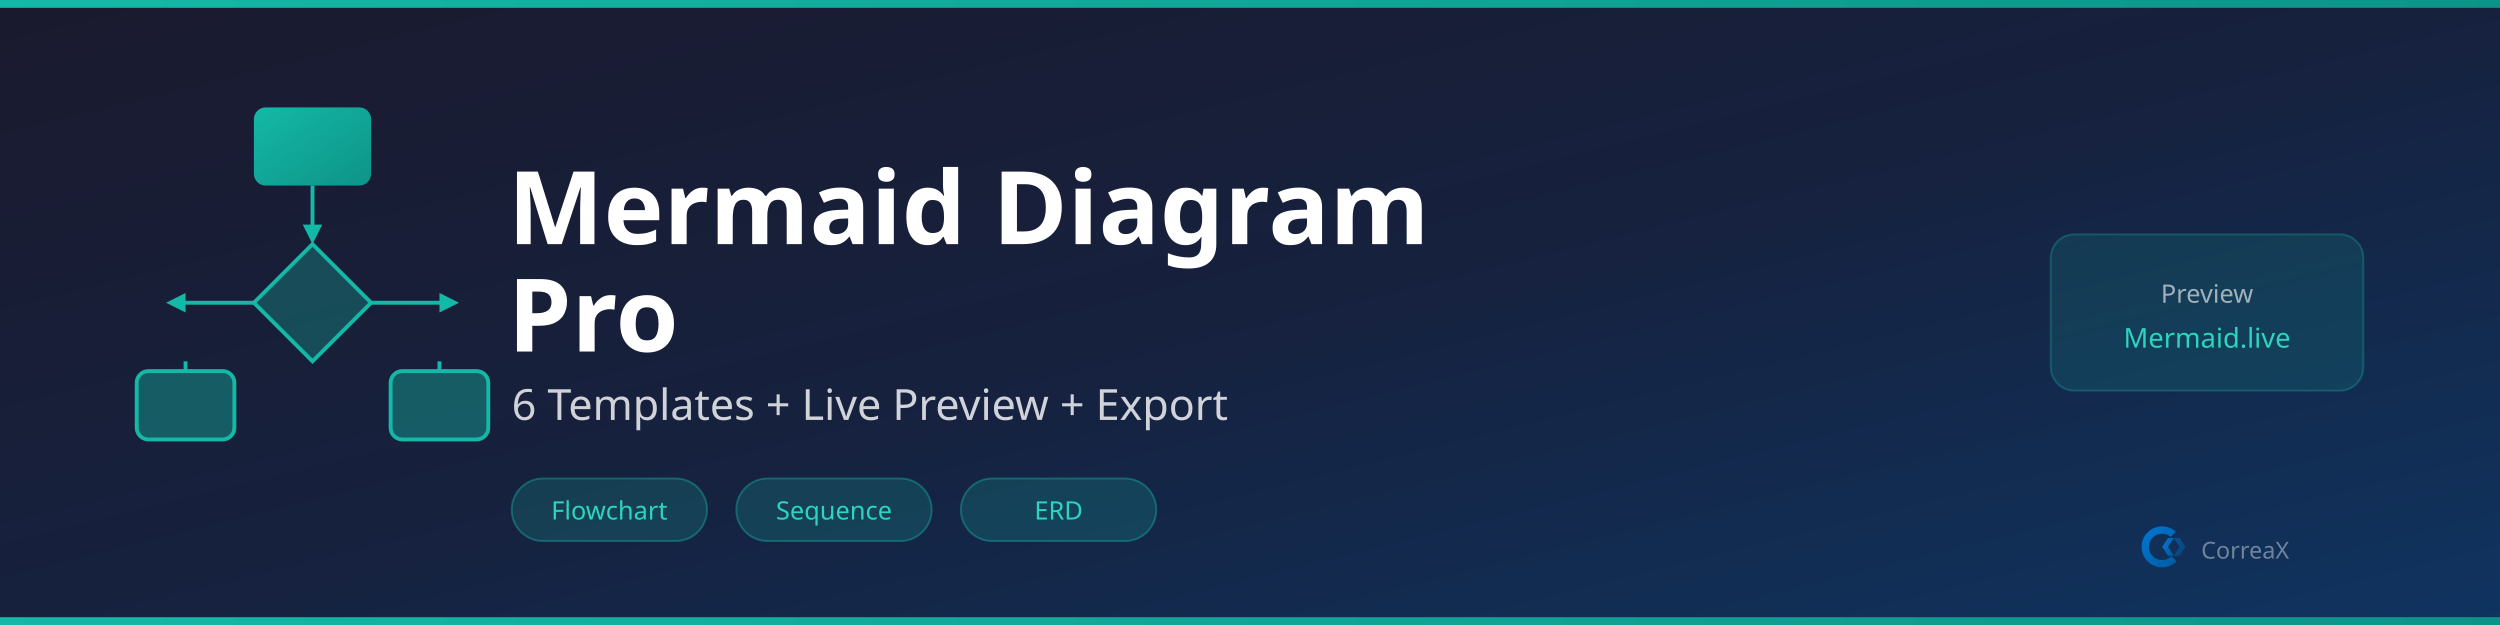
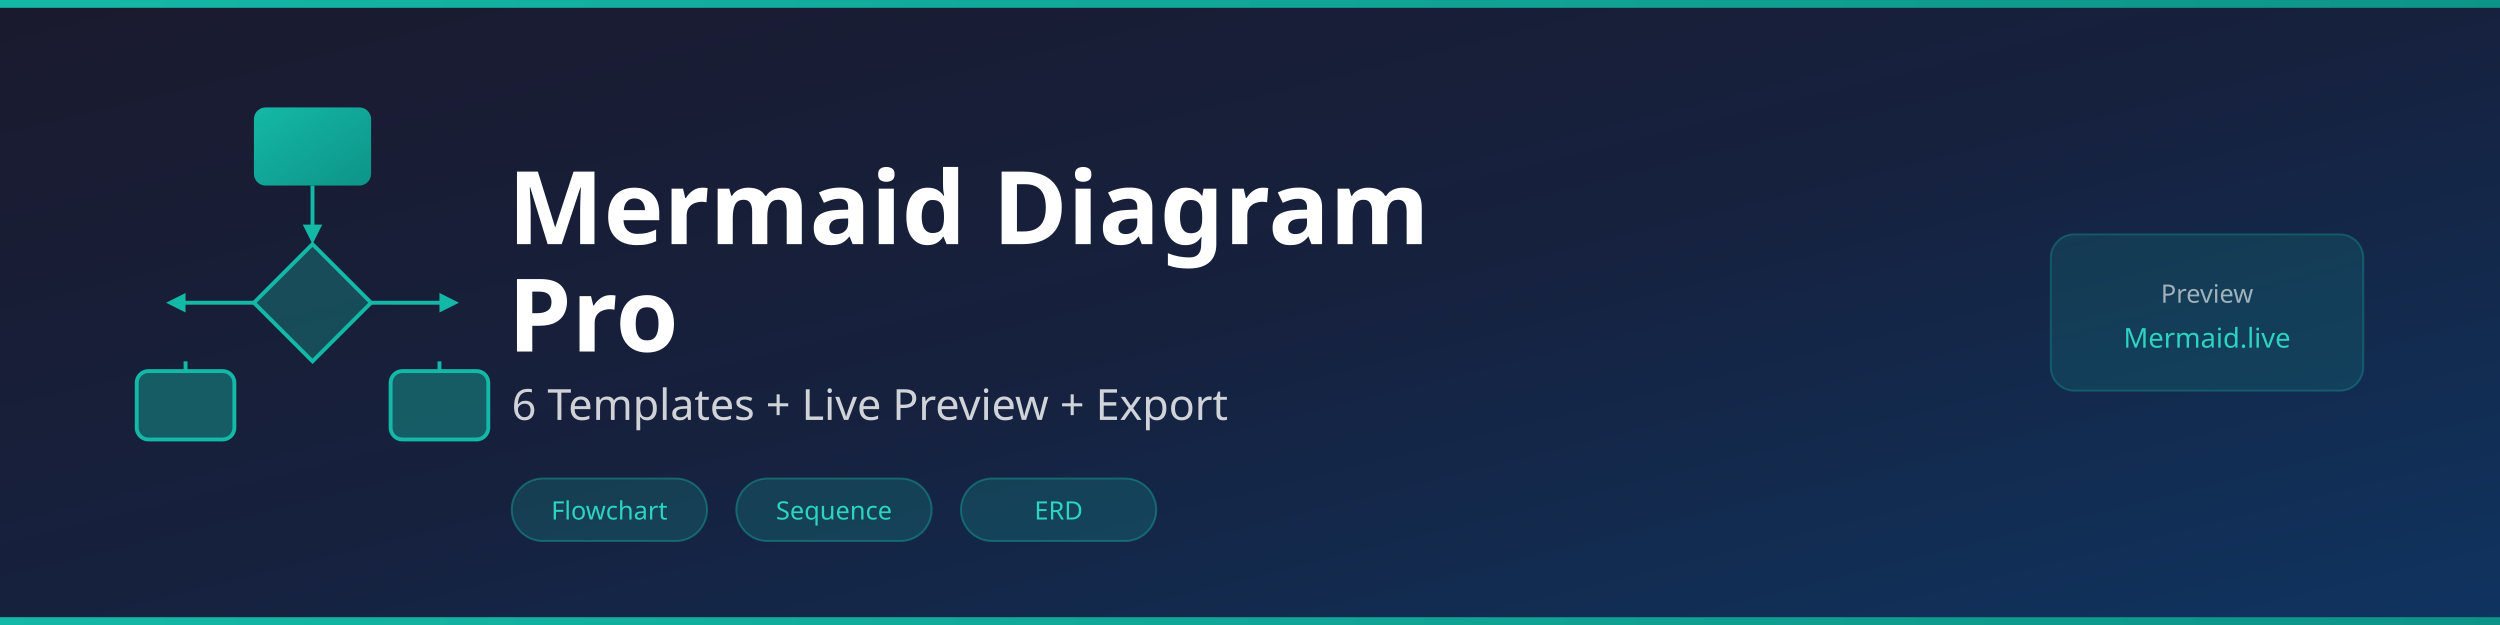
<svg xmlns="http://www.w3.org/2000/svg" viewBox="0 0 1280 320">
  <defs>
    <linearGradient id="bgGrad" x1="0%" y1="0%" x2="100%" y2="100%">
      <stop offset="0%" stop-color="#1a1a2e" />
      <stop offset="50%" stop-color="#16213e" />
      <stop offset="100%" stop-color="#0f3460" />
    </linearGradient>
    <linearGradient id="accentGrad" x1="0%" y1="0%" x2="100%" y2="0%">
      <stop offset="0%" stop-color="#14b8a6" />
      <stop offset="100%" stop-color="#0d9488" />
    </linearGradient>
    <linearGradient id="nodeGrad" x1="0%" y1="0%" x2="100%" y2="100%">
      <stop offset="0%" stop-color="#14b8a6" />
      <stop offset="100%" stop-color="#0d9488" />
    </linearGradient>
  </defs>
  <rect width="1280" height="320" fill="url(#bgGrad)" />
  <rect x="0" y="0" width="1280" height="4" fill="url(#accentGrad)" />
  <rect x="0" y="316" width="1280" height="4" fill="url(#accentGrad)" />
  <g transform="translate(70, 55)">
    <rect x="60" y="0" width="60" height="40" rx="6" fill="url(#nodeGrad)" />
    <line x1="90" y1="40" x2="90" y2="65" stroke="#14b8a6" stroke-width="2" />
    <path d="M85 60 L90 70 L95 60" fill="#14b8a6" />
    <polygon points="90,70 120,100 90,130 60,100" fill="rgba(20,184,166,0.3)" stroke="#14b8a6" stroke-width="2" />
    <line x1="60" y1="100" x2="20" y2="100" stroke="#14b8a6" stroke-width="2" />
    <path d="M25 95 L15 100 L25 105" fill="#14b8a6" />
    <rect x="0" y="135" width="50" height="35" rx="6" fill="rgba(20,184,166,0.4)" stroke="#14b8a6" stroke-width="2" />
    <line x1="120" y1="100" x2="160" y2="100" stroke="#14b8a6" stroke-width="2" />
    <path d="M155 95 L165 100 L155 105" fill="#14b8a6" />
    <rect x="130" y="135" width="50" height="35" rx="6" fill="rgba(20,184,166,0.4)" stroke="#14b8a6" stroke-width="2" />
    <line x1="25" y1="130" x2="25" y2="135" stroke="#14b8a6" stroke-width="2" />
    <line x1="155" y1="130" x2="155" y2="135" stroke="#14b8a6" stroke-width="2" />
  </g>
  <text x="260" y="125" font-family="Segoe UI, system-ui, sans-serif" font-size="52" font-weight="700" fill="#ffffff">
    Mermaid Diagram
  </text>
  <text x="260" y="180" font-family="Segoe UI, system-ui, sans-serif" font-size="52" font-weight="700" fill="#ffffff">
    Pro
  </text>
  <text x="262" y="215" font-family="Segoe UI, system-ui, sans-serif" font-size="22" fill="rgba(255,255,255,0.8)">
    6 Templates + Live Preview + Export
  </text>
  <g transform="translate(262, 245)">
    <rect x="0" y="0" width="100" height="32" rx="16" fill="rgba(20,184,166,0.2)" stroke="rgba(20,184,166,0.4)" stroke-width="1" />
    <text x="50" y="21" text-anchor="middle" font-family="Segoe UI, system-ui, sans-serif" font-size="13" fill="#2dd4bf">Flowchart</text>
    <rect x="115" y="0" width="100" height="32" rx="16" fill="rgba(20,184,166,0.2)" stroke="rgba(20,184,166,0.4)" stroke-width="1" />
    <text x="165" y="21" text-anchor="middle" font-family="Segoe UI, system-ui, sans-serif" font-size="13" fill="#2dd4bf">Sequence</text>
    <rect x="230" y="0" width="100" height="32" rx="16" fill="rgba(20,184,166,0.2)" stroke="rgba(20,184,166,0.4)" stroke-width="1" />
    <text x="280" y="21" text-anchor="middle" font-family="Segoe UI, system-ui, sans-serif" font-size="13" fill="#2dd4bf">ERD</text>
  </g>
  <g transform="translate(1050, 120)">
    <rect x="0" y="0" width="160" height="80" rx="12" fill="rgba(20,184,166,0.15)" stroke="rgba(20,184,166,0.3)" stroke-width="1" />
    <text x="80" y="35" text-anchor="middle" font-family="Segoe UI, system-ui, sans-serif" font-size="13" fill="rgba(255,255,255,0.6)">Preview</text>
    <text x="80" y="58" text-anchor="middle" font-family="Segoe UI, system-ui, sans-serif" font-size="14" fill="#2dd4bf">Mermaid.live</text>
  </g>
-   <g transform="translate(1095, 268)">
-     <defs>
-       <linearGradient id="cxGrad" x1="0%" y1="0%" x2="100%" y2="100%">
-         <stop offset="0%" stop-color="#0078d4" />
-         <stop offset="100%" stop-color="#005a9e" />
-       </linearGradient>
-     </defs>
-     <g transform="scale(0.75)">
-       <path d="M16 2C8.268 2 2 8.268 2 16s6.268 14 14 14c3.866 0 7.389-1.568 9.928-4.1l-3.535-3.536A9.002 9.002 0 0116 25c-4.97 0-9-4.03-9-9s4.03-9 9-9c2.29 0 4.38.857 5.971 2.268l3.464-3.639C22.993 3.352 19.66 2 16 2z" fill="url(#cxGrad)" />
-       <path d="M20 10l-4 6 4 6h4l-4-6 4-6h-4z" fill="url(#cxGrad)" />
-       <path d="M24 10l4 6-4 6h4l4-6-4-6h-4z" fill="url(#cxGrad)" opacity="0.5" />
-     </g>
-     <text x="32" y="18" font-family="Segoe UI, system-ui, sans-serif" font-size="12" fill="rgba(255,255,255,0.4)">CorreaX</text>
-   </g>
</svg>
